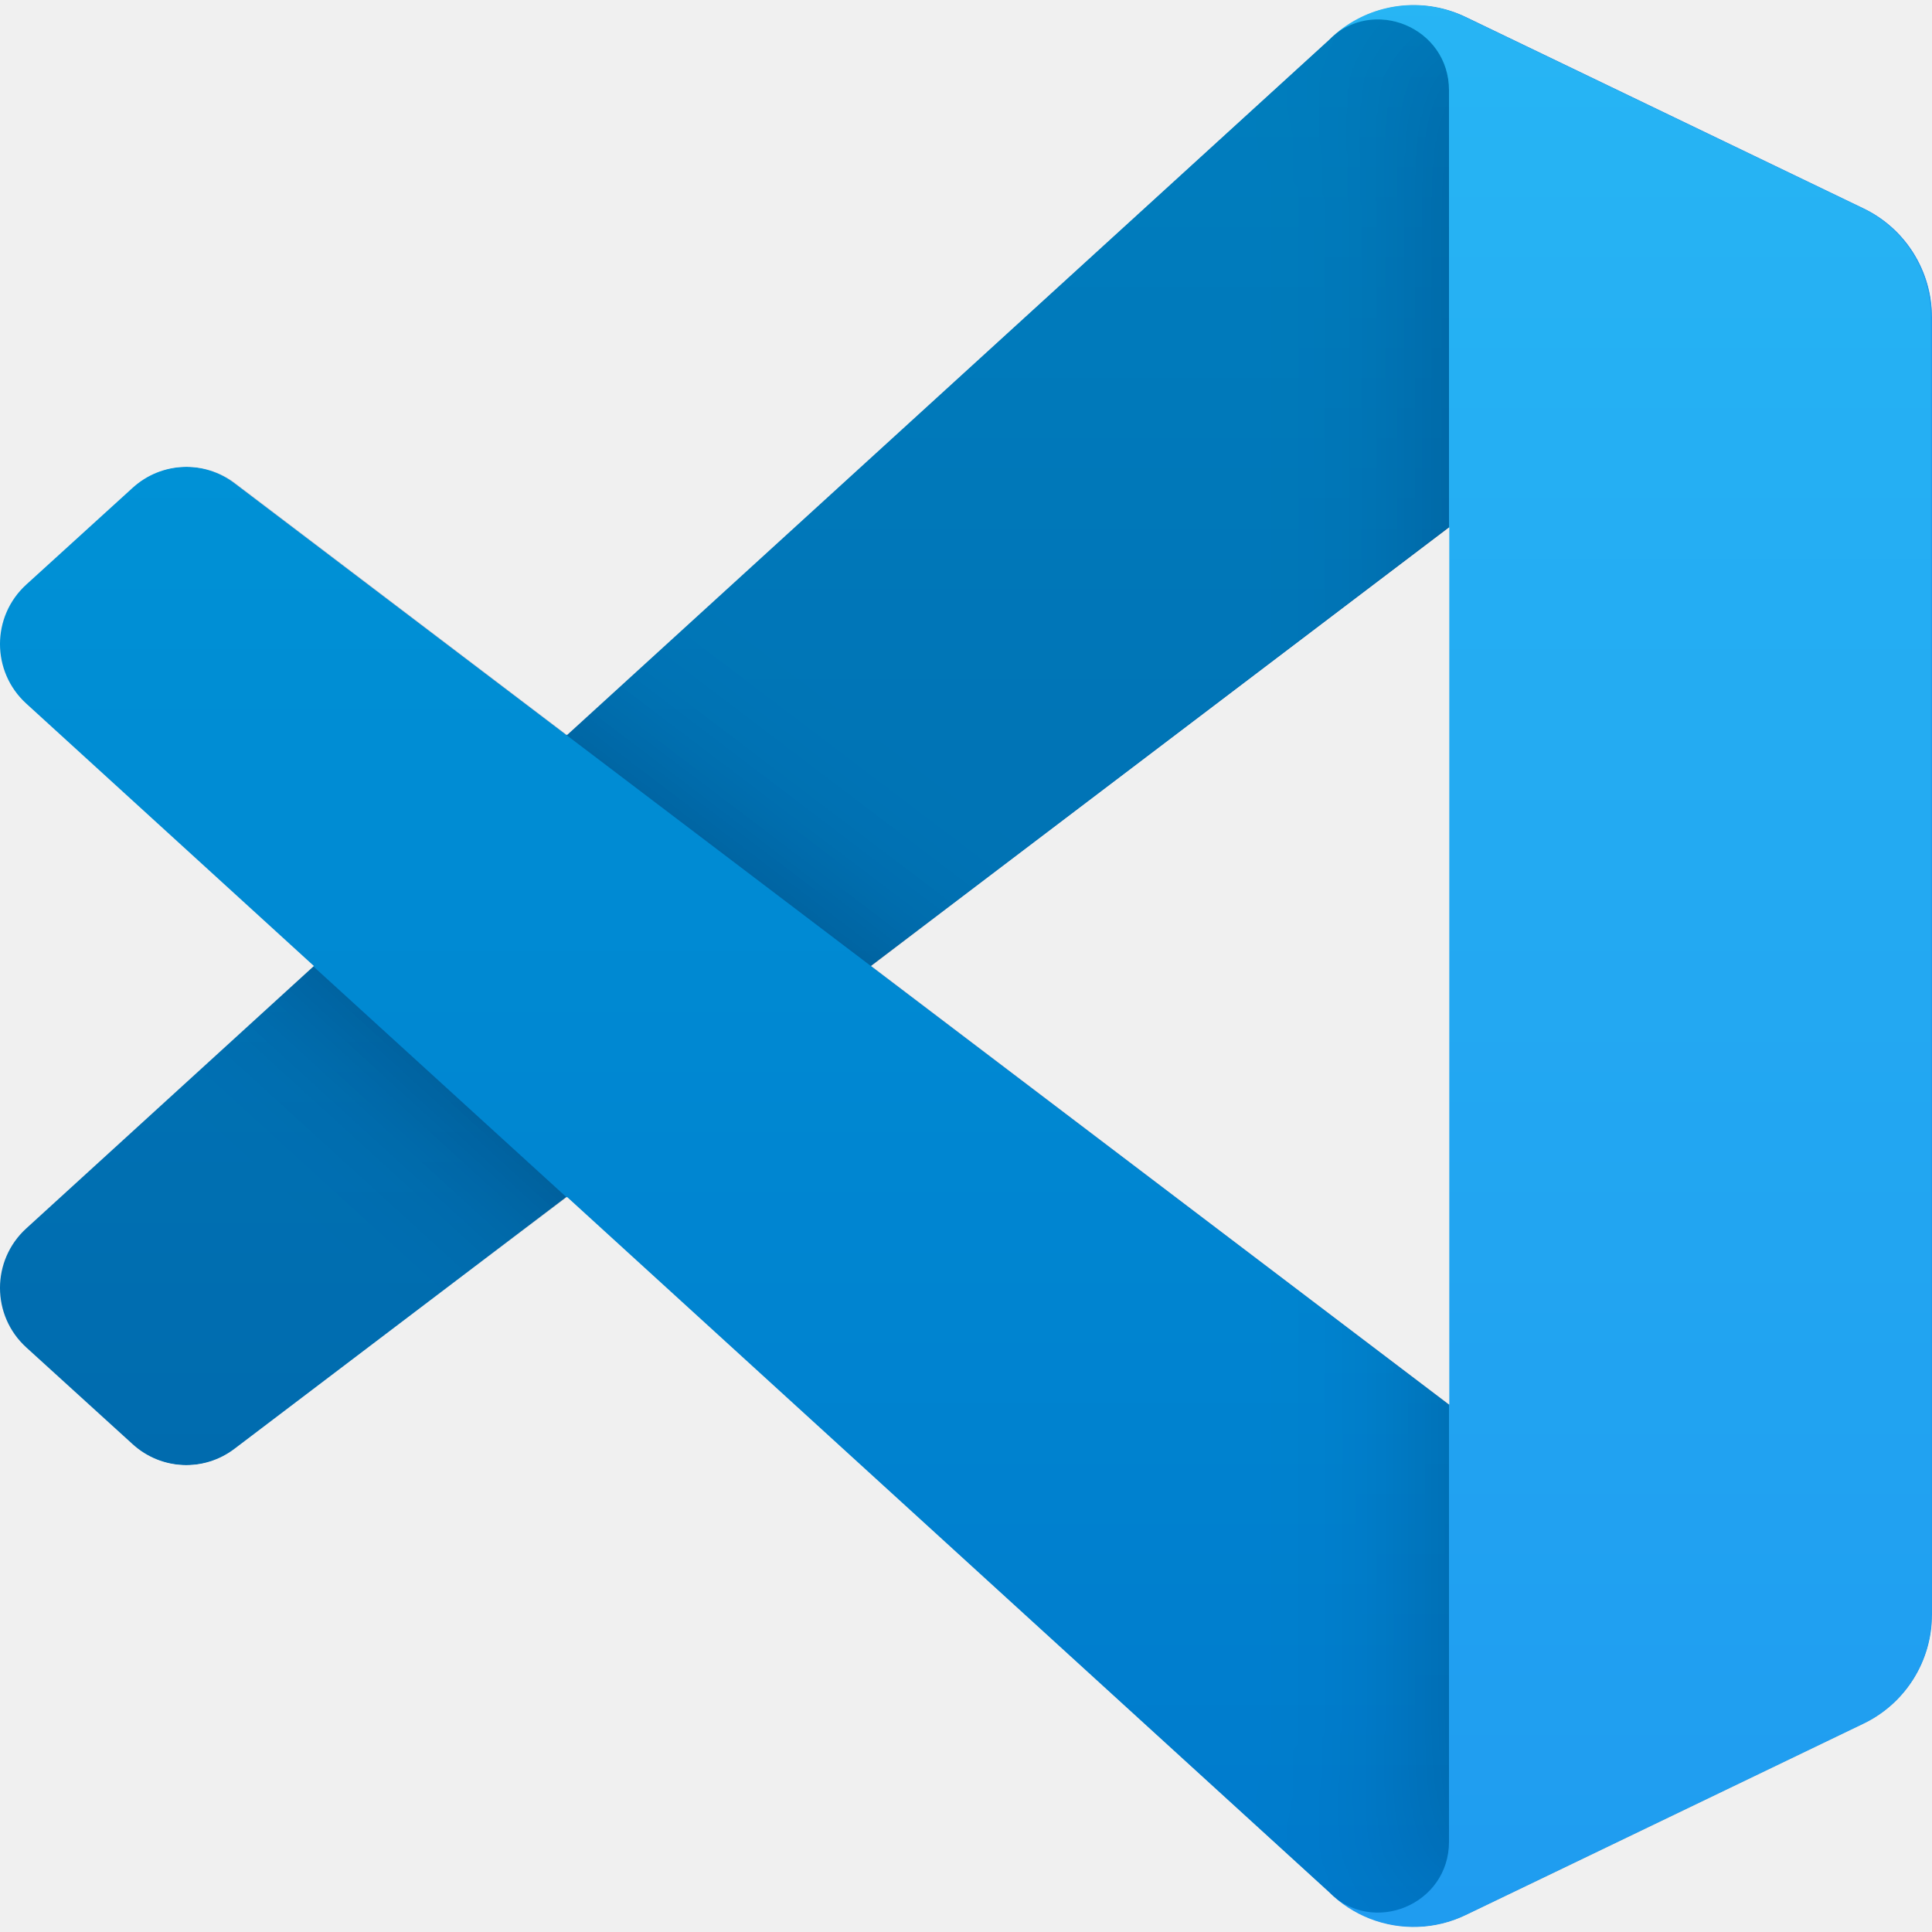
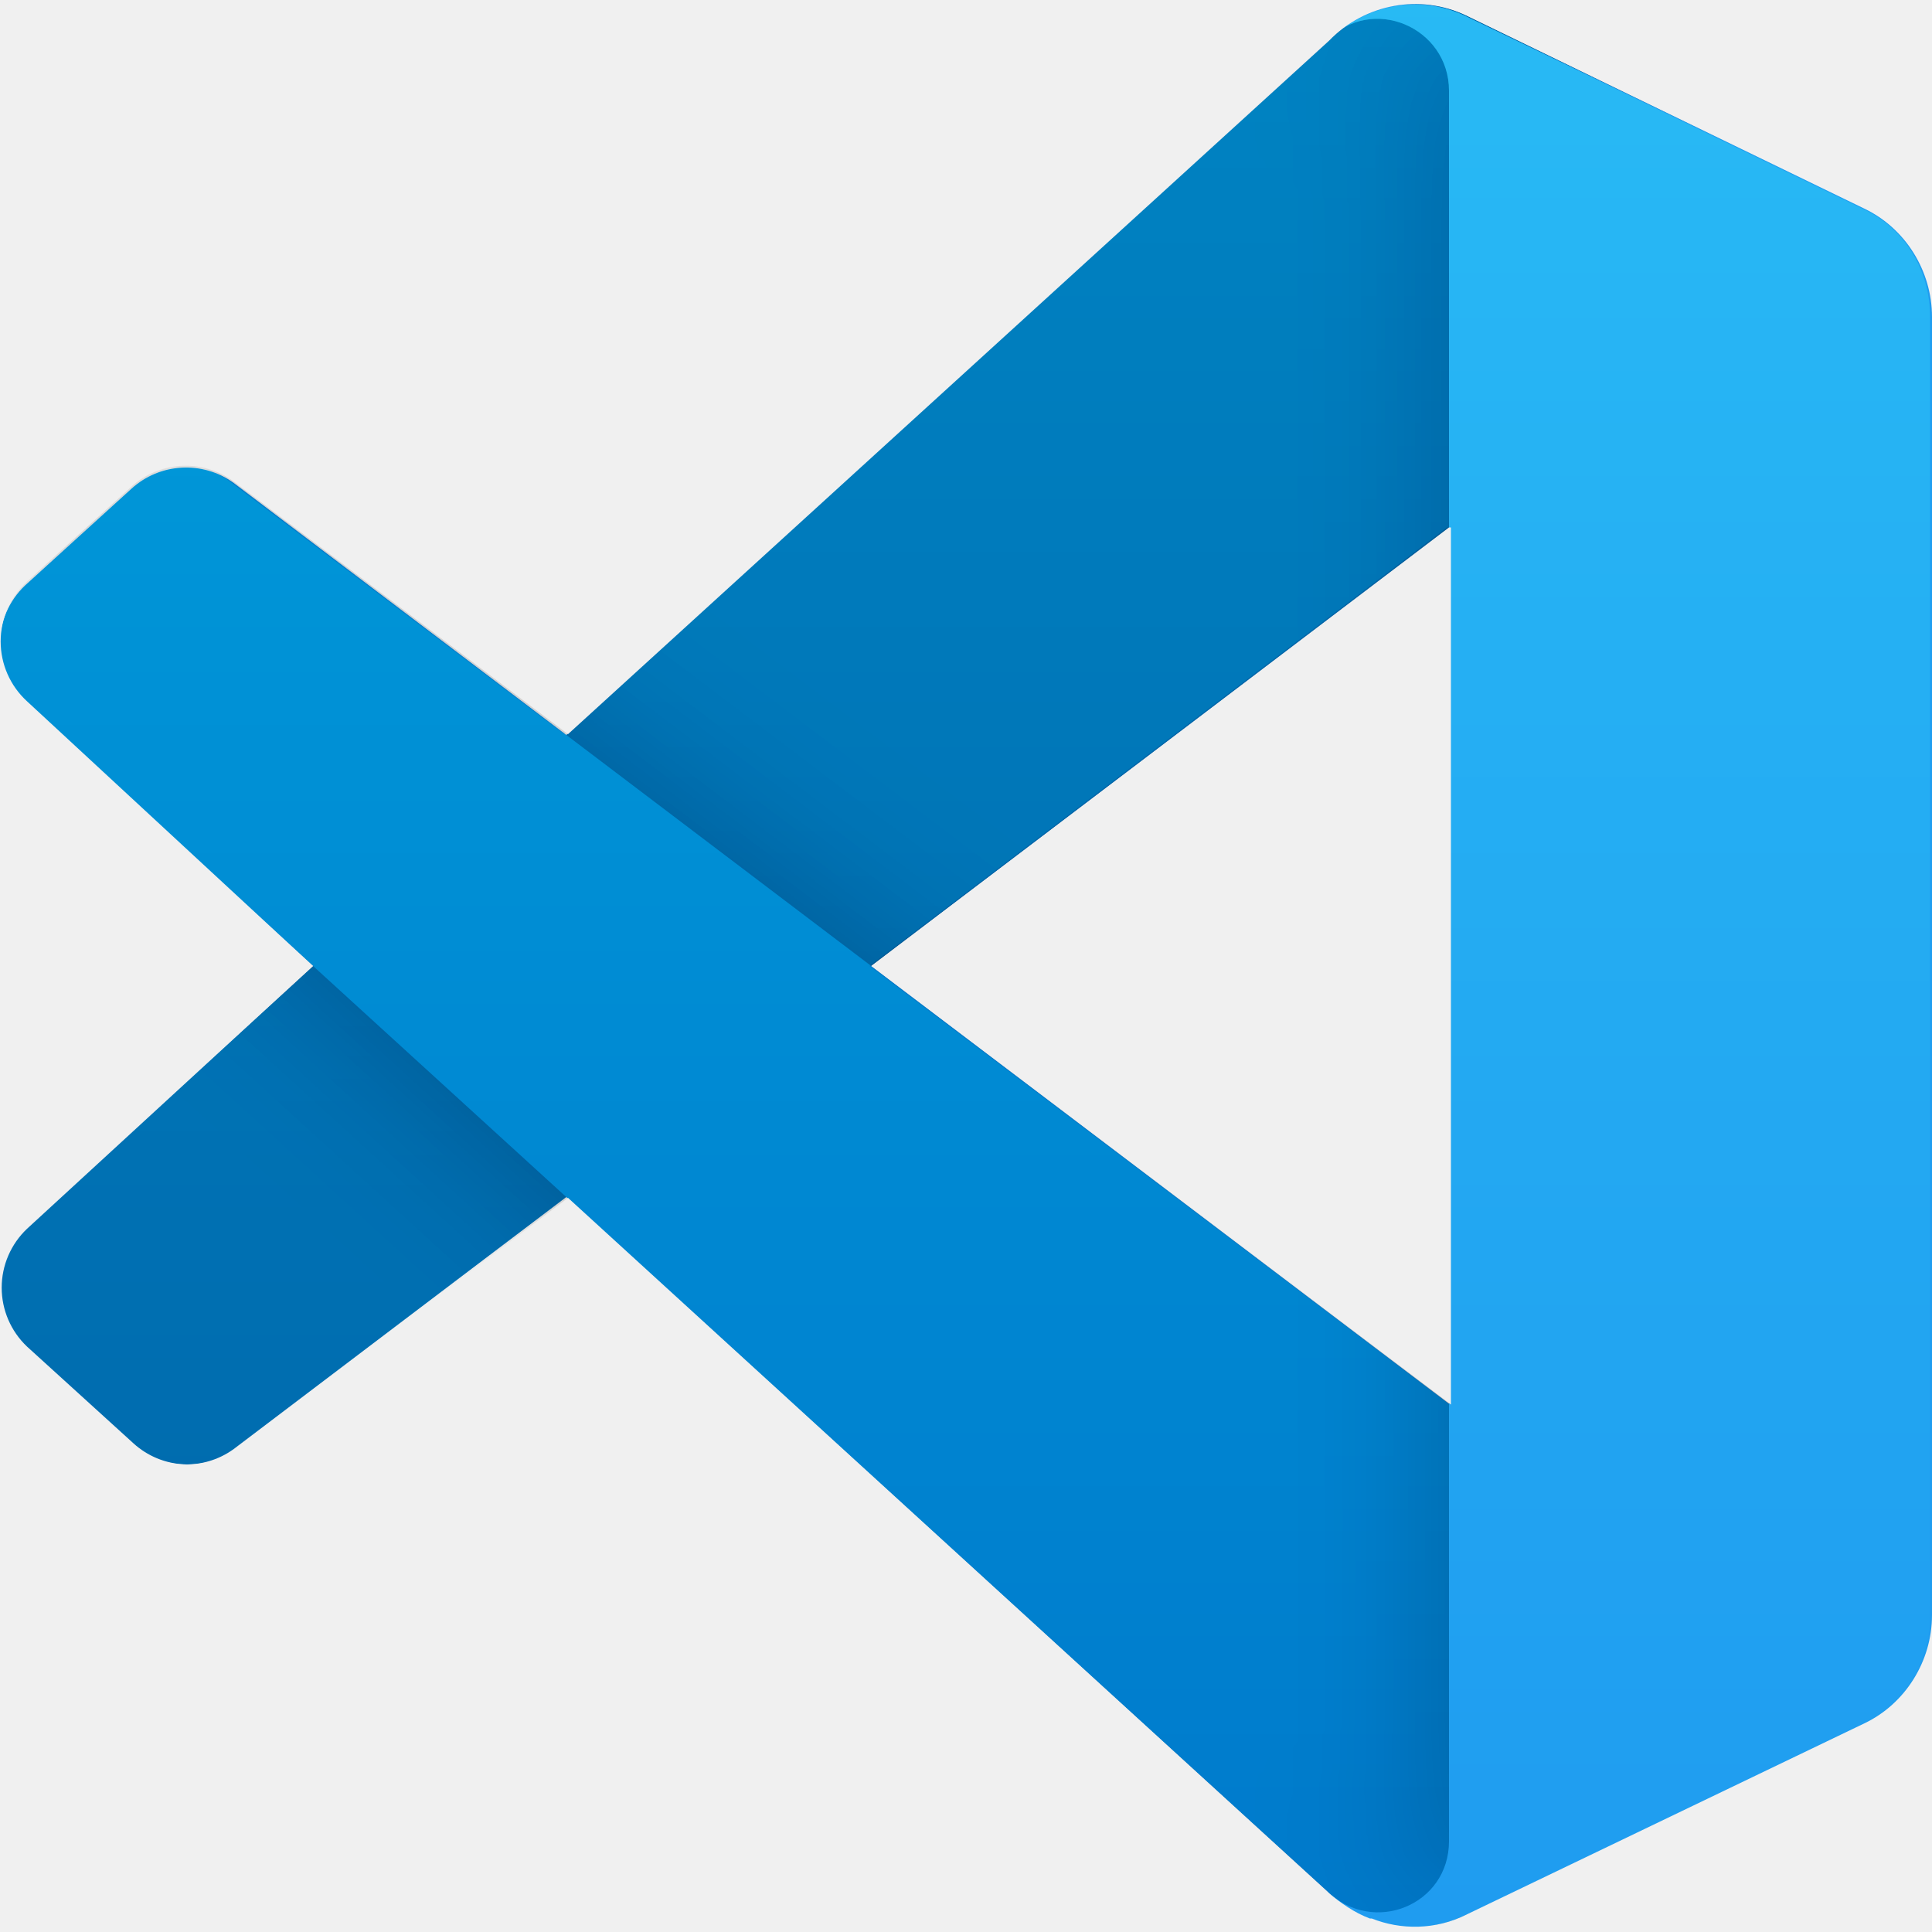
- <svg xmlns="http://www.w3.org/2000/svg" viewBox="0 0 100 100" fill="none">
-   <mask id="mask0" mask-type="alpha" maskUnits="userSpaceOnUse" x="0" y="0" width="100" height="100">
-     <path fill-rule="evenodd" clip-rule="evenodd" d="M70.912 99.317C72.487 99.931 74.283 99.891 75.873 99.126L96.461 89.22C98.624 88.179 100 85.989 100 83.587V16.413C100 14.011 98.624 11.822 96.461 10.781L75.873 0.874C73.786 -0.13 71.345 0.116 69.513 1.447C69.252 1.637 69.003 1.849 68.769 2.083L29.355 38.041L12.187 25.01C10.589 23.797 8.354 23.896 6.869 25.246L1.363 30.255C-0.453 31.906 -0.455 34.763 1.359 36.417L16.247 50L1.359 63.583C-0.455 65.237 -0.453 68.094 1.363 69.745L6.869 74.754C8.354 76.104 10.589 76.204 12.187 74.99L29.355 61.959L68.769 97.917C69.392 98.541 70.125 99.01 70.912 99.317ZM75.015 27.299L45.109 50L75.015 72.701V27.299Z" fill="white" />
+ <svg xmlns="http://www.w3.org/2000/svg" fill="none" viewBox="0 0 100 100">
+   <mask id="mask0" width="100" height="100" x="0" y="0" mask-type="alpha" maskUnits="userSpaceOnUse">
+     <path fill="#fff" fill-rule="evenodd" d="M71 99.3c1.5.6 3.3.6 4.9-.2l20.6-9.9c2.1-1 3.5-3.2 3.5-5.6V16.4c0-2.4-1.4-4.6-3.5-5.6L75.9.8a6.2 6.2 0 0 0-7.1 1.3L29.4 38 12.2 25a4.2 4.2 0 0 0-5.3.1l-5.5 5a4.2 4.2 0 0 0 0 6.2L16.2 50 1.4 63.6a4.2 4.2 0 0 0 0 6.1l5.5 5a4.2 4.2 0 0 0 5.3.3l17.2-13 39.4 36c.6.5 1.3 1 2.1 1.3Zm4-72L45.1 50l30 22.7V27.3Z" clip-rule="evenodd" />
  </mask>
  <g mask="url(#mask0)">
-     <path d="M96.461 10.796L75.857 0.876C73.472 -0.273 70.622 0.212 68.75 2.083L1.299 63.583C-0.516 65.237 -0.514 68.094 1.303 69.745L6.813 74.754C8.298 76.104 10.535 76.204 12.134 74.99L93.361 13.37C96.086 11.303 100 13.246 100 16.667V16.427C100 14.027 98.625 11.838 96.461 10.796Z" fill="#0065A9" />
+     <path fill="#0065A9" d="M96.5 10.8 75.9.8a6.2 6.2 0 0 0-7.2 1.3L1.3 63.6a4.2 4.2 0 0 0 0 6.1l5.5 5a4.2 4.2 0 0 0 5.3.3l81.3-61.6c2.7-2.1 6.6-.2 6.6 3.3v-.3c0-2.4-1.4-4.6-3.5-5.6Z" />
    <g filter="url(#filter0_d)">
-       <path d="M96.461 89.204L75.857 99.124C73.472 100.273 70.622 99.788 68.75 97.917L1.299 36.417C-0.516 34.763 -0.514 31.906 1.303 30.255L6.813 25.246C8.298 23.896 10.535 23.796 12.134 25.009L93.361 86.63C96.086 88.697 100 86.754 100 83.333V83.573C100 85.974 98.625 88.162 96.461 89.204Z" fill="#007ACC" />
+       <path fill="#007ACC" d="m96.5 89.2-20.6 10a6.2 6.2 0 0 1-7.2-1.3L1.3 36.4a4.2 4.2 0 0 1 0-6.1l5.5-5a4.2 4.2 0 0 1 5.3-.3l81.3 61.6c2.7 2.1 6.6.2 6.6-3.3v.3c0 2.4-1.4 4.6-3.5 5.6Z" />
    </g>
    <g filter="url(#filter1_d)">
-       <path d="M75.858 99.126C73.472 100.274 70.622 99.788 68.75 97.917C71.056 100.223 75 98.59 75 95.328V4.672C75 1.41 71.056 -0.223 68.75 2.083C70.622 0.211 73.472 -0.274 75.858 0.874L96.459 10.781C98.623 11.822 100 14.011 100 16.413V83.587C100 85.989 98.623 88.179 96.459 89.22L75.858 99.126Z" fill="#1F9CF0" />
+       <path fill="#1F9CF0" d="M75.9 99.1a6.2 6.2 0 0 1-7.2-1.2c2.4 2.3 6.3.7 6.3-2.6V4.7c0-3.3-4-5-6.3-2.6A6.2 6.2 0 0 1 76 .9l20.6 9.9c2.1 1 3.5 3.2 3.5 5.6v67.2c0 2.4-1.4 4.6-3.5 5.6l-20.6 10Z" />
    </g>
-     <g style="mix-blend-mode:overlay" opacity="0.25">
-       <path fill-rule="evenodd" clip-rule="evenodd" d="M70.851 99.317C72.426 99.931 74.222 99.891 75.812 99.126L96.4 89.22C98.563 88.179 99.939 85.989 99.939 83.587V16.413C99.939 14.011 98.564 11.822 96.4 10.781L75.812 0.874C73.725 -0.13 71.284 0.116 69.453 1.447C69.191 1.637 68.942 1.849 68.708 2.083L29.294 38.041L12.126 25.01C10.528 23.796 8.293 23.896 6.809 25.246L1.302 30.255C-0.513 31.906 -0.515 34.763 1.298 36.417L16.186 50L1.298 63.583C-0.515 65.237 -0.513 68.094 1.302 69.745L6.809 74.754C8.293 76.104 10.528 76.204 12.126 74.99L29.294 61.959L68.708 97.917C69.332 98.54 70.064 99.01 70.851 99.317ZM74.954 27.299L45.048 50L74.954 72.701V27.299Z" fill="url(#paint0_linear)" />
-     </g>
+     <path fill="url(#paint0_linear)" fill-rule="evenodd" d="M70.9 99.3c1.5.6 3.3.6 5-.2l20.5-9.9c2.2-1 3.5-3.2 3.5-5.6V16.4c0-2.4-1.3-4.6-3.5-5.6L75.8.8a6.2 6.2 0 0 0-7 1.3L29.2 38 12 25a4.2 4.2 0 0 0-5.3.1l-5.5 5a4.2 4.2 0 0 0 0 6.2L16.2 50 1.3 63.6a4.2 4.2 0 0 0 0 6.1l5.5 5a4.2 4.2 0 0 0 5.3.3l17.2-13 39.4 36c.6.5 1.4 1 2.2 1.3Zm4-72L45 50l30 22.7V27.3Z" clip-rule="evenodd" opacity=".3" style="mix-blend-mode:overlay" />
  </g>
  <defs>
-     <filter id="filter0_d" x="-8.394" y="15.829" width="116.727" height="92.246" filterUnits="userSpaceOnUse" color-interpolation-filters="sRGB">
+     <filter id="filter0_d" width="116.7" height="92.2" x="-8.4" y="15.8" color-interpolation-filters="sRGB" filterUnits="userSpaceOnUse">
      <feFlood flood-opacity="0" result="BackgroundImageFix" />
-       <feColorMatrix in="SourceAlpha" type="matrix" values="0 0 0 0 0 0 0 0 0 0 0 0 0 0 0 0 0 0 127 0" />
+       <feColorMatrix in="SourceAlpha" values="0 0 0 0 0 0 0 0 0 0 0 0 0 0 0 0 0 0 127 0" />
      <feOffset />
-       <feGaussianBlur stdDeviation="4.167" />
-       <feColorMatrix type="matrix" values="0 0 0 0 0 0 0 0 0 0 0 0 0 0 0 0 0 0 0.25 0" />
-       <feBlend mode="overlay" in2="BackgroundImageFix" result="effect1_dropShadow" />
-       <feBlend mode="normal" in="SourceGraphic" in2="effect1_dropShadow" result="shape" />
+       <feGaussianBlur stdDeviation="4.2" />
+       <feColorMatrix values="0 0 0 0 0 0 0 0 0 0 0 0 0 0 0 0 0 0 0.25 0" />
+       <feBlend in2="BackgroundImageFix" mode="overlay" result="effect1_dropShadow" />
+       <feBlend in="SourceGraphic" in2="effect1_dropShadow" result="shape" />
    </filter>
-     <filter id="filter1_d" x="60.417" y="-8.076" width="47.917" height="116.151" filterUnits="userSpaceOnUse" color-interpolation-filters="sRGB">
+     <filter id="filter1_d" width="47.9" height="116.2" x="60.4" y="-8.1" color-interpolation-filters="sRGB" filterUnits="userSpaceOnUse">
      <feFlood flood-opacity="0" result="BackgroundImageFix" />
-       <feColorMatrix in="SourceAlpha" type="matrix" values="0 0 0 0 0 0 0 0 0 0 0 0 0 0 0 0 0 0 127 0" />
+       <feColorMatrix in="SourceAlpha" values="0 0 0 0 0 0 0 0 0 0 0 0 0 0 0 0 0 0 127 0" />
      <feOffset />
-       <feGaussianBlur stdDeviation="4.167" />
-       <feColorMatrix type="matrix" values="0 0 0 0 0 0 0 0 0 0 0 0 0 0 0 0 0 0 0.25 0" />
-       <feBlend mode="overlay" in2="BackgroundImageFix" result="effect1_dropShadow" />
-       <feBlend mode="normal" in="SourceGraphic" in2="effect1_dropShadow" result="shape" />
+       <feGaussianBlur stdDeviation="4.2" />
+       <feColorMatrix values="0 0 0 0 0 0 0 0 0 0 0 0 0 0 0 0 0 0 0.25 0" />
+       <feBlend in2="BackgroundImageFix" mode="overlay" result="effect1_dropShadow" />
+       <feBlend in="SourceGraphic" in2="effect1_dropShadow" result="shape" />
    </filter>
-     <linearGradient id="paint0_linear" x1="49.939" y1="0.258" x2="49.939" y2="99.742" gradientUnits="userSpaceOnUse">
-       <stop stop-color="white" />
-       <stop offset="1" stop-color="white" stop-opacity="0" />
+     <linearGradient id="paint0_linear" x1="49.9" x2="49.9" y1=".3" y2="99.7" gradientUnits="userSpaceOnUse">
+       <stop stop-color="#fff" />
+       <stop offset="1" stop-color="#fff" stop-opacity="0" />
    </linearGradient>
  </defs>
-   <div id="divScriptsUsed" style="display: none" />
</svg>
